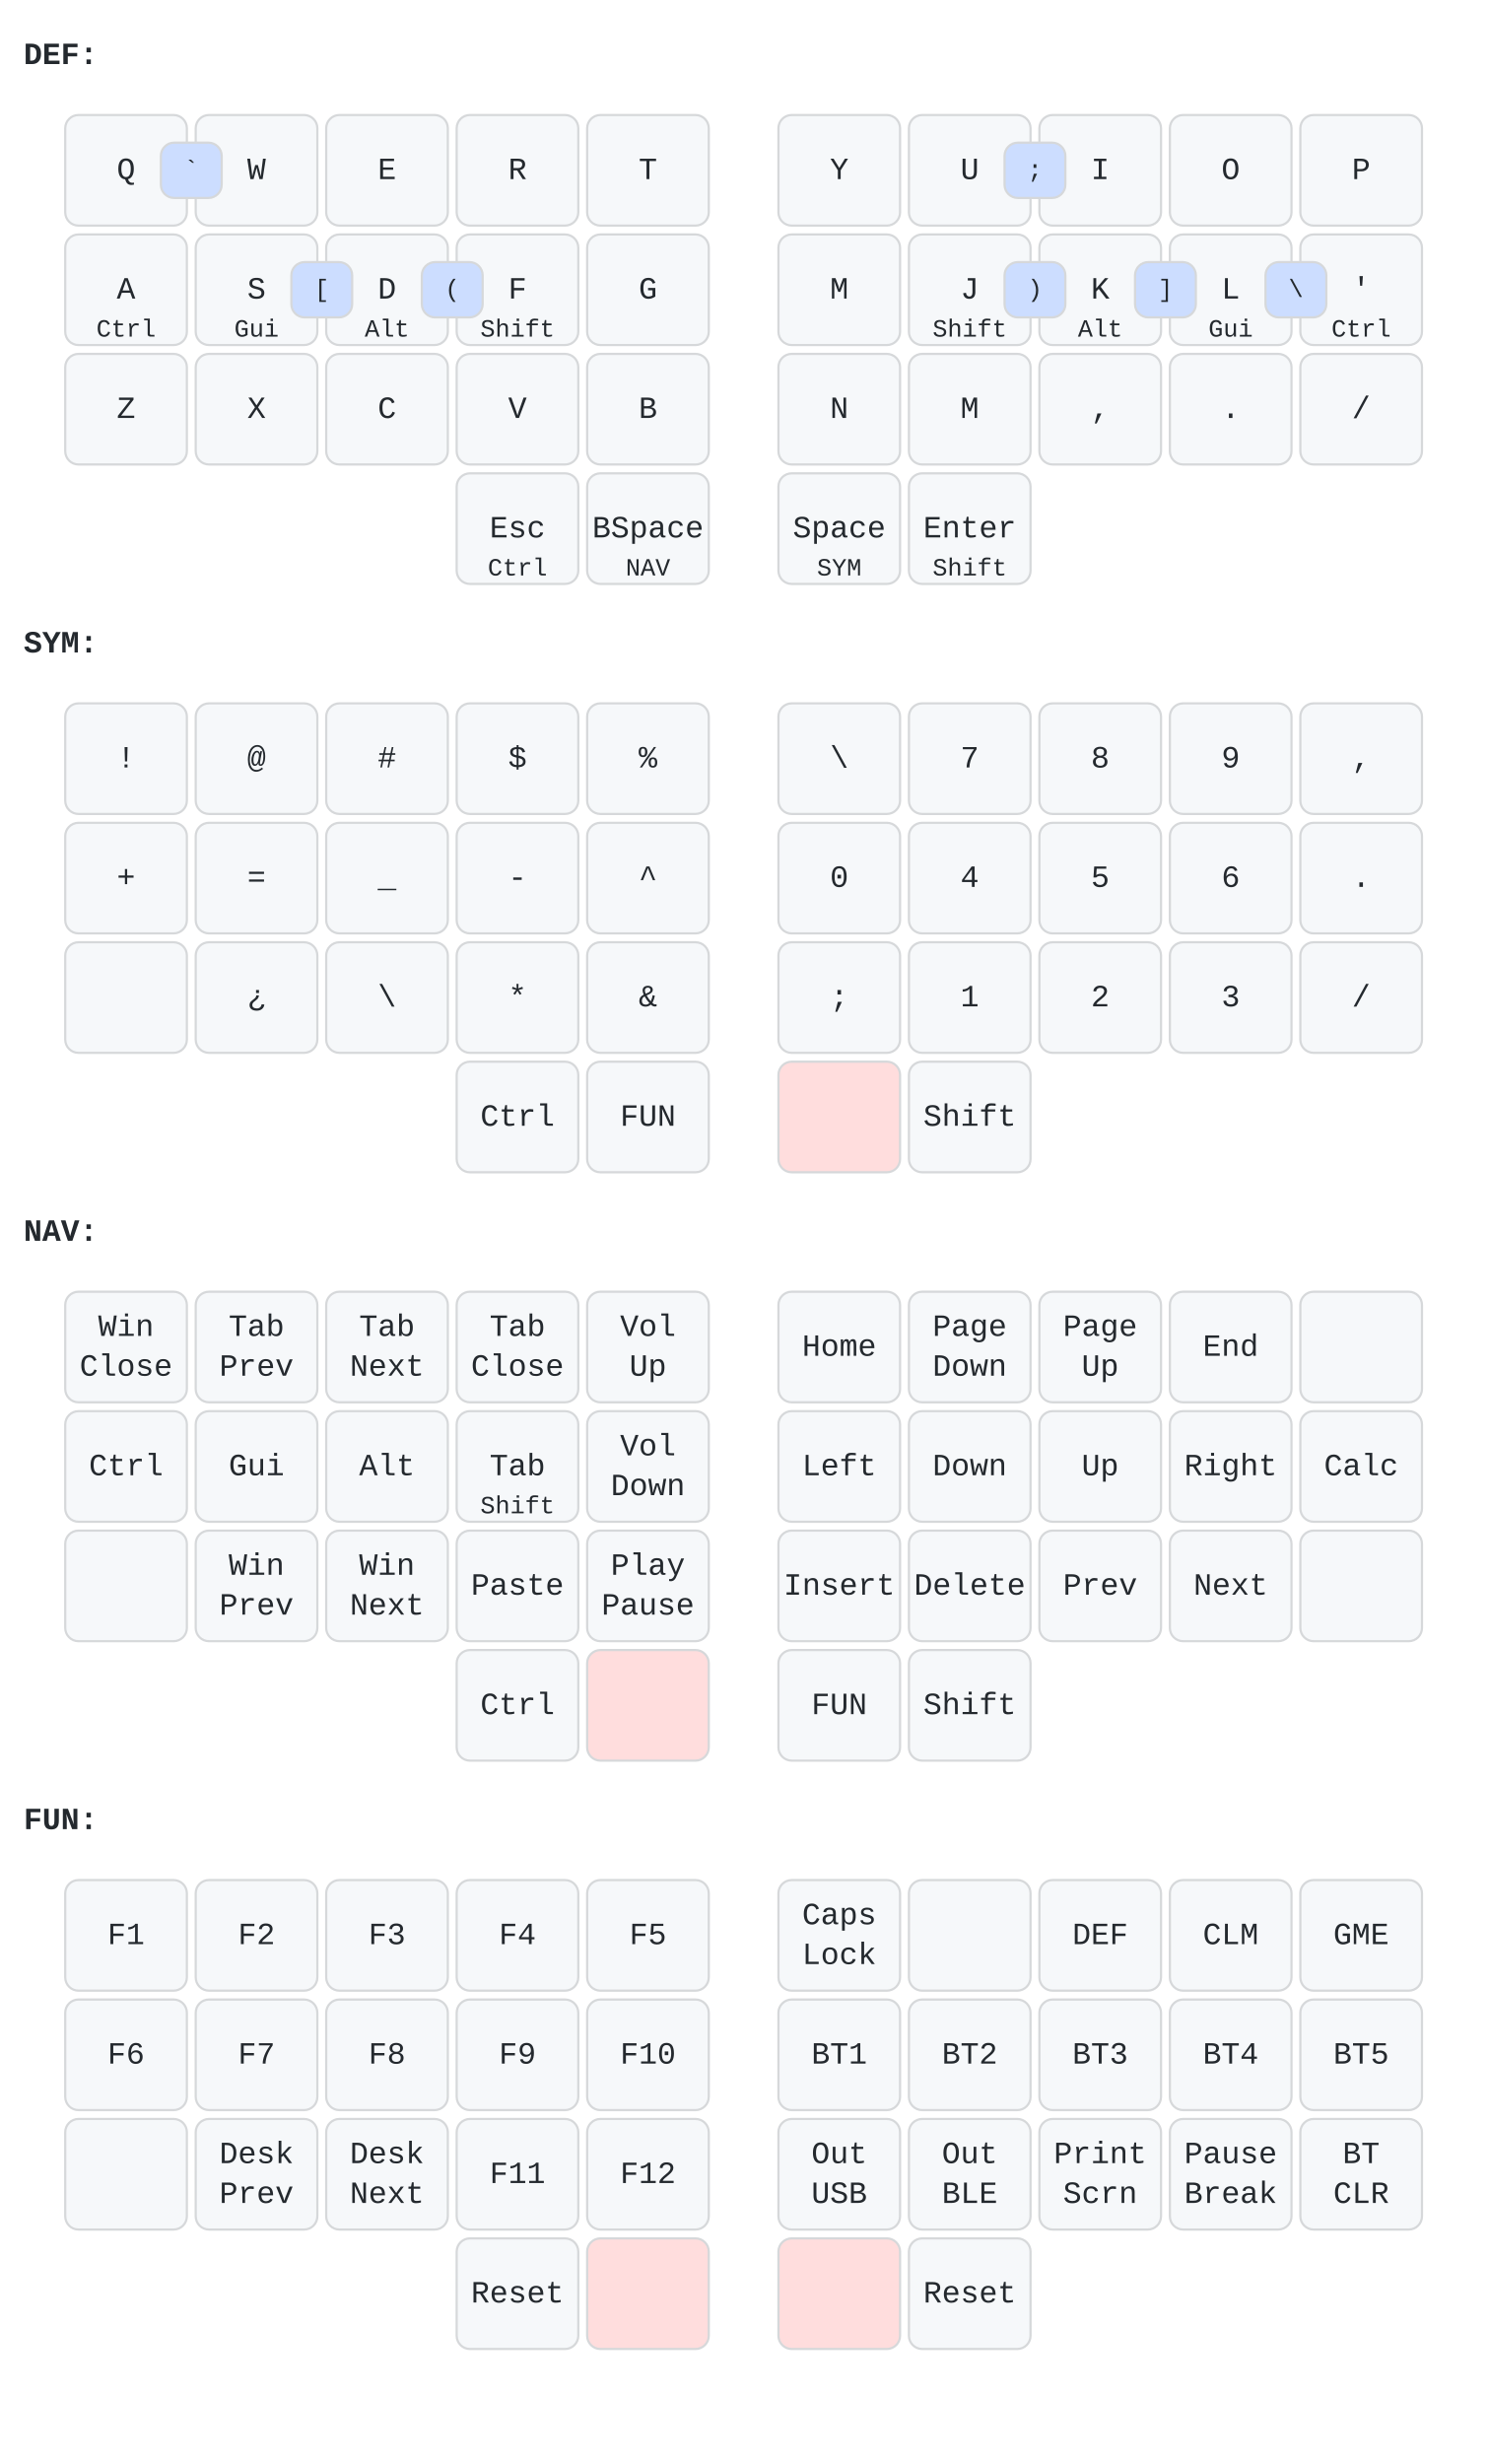
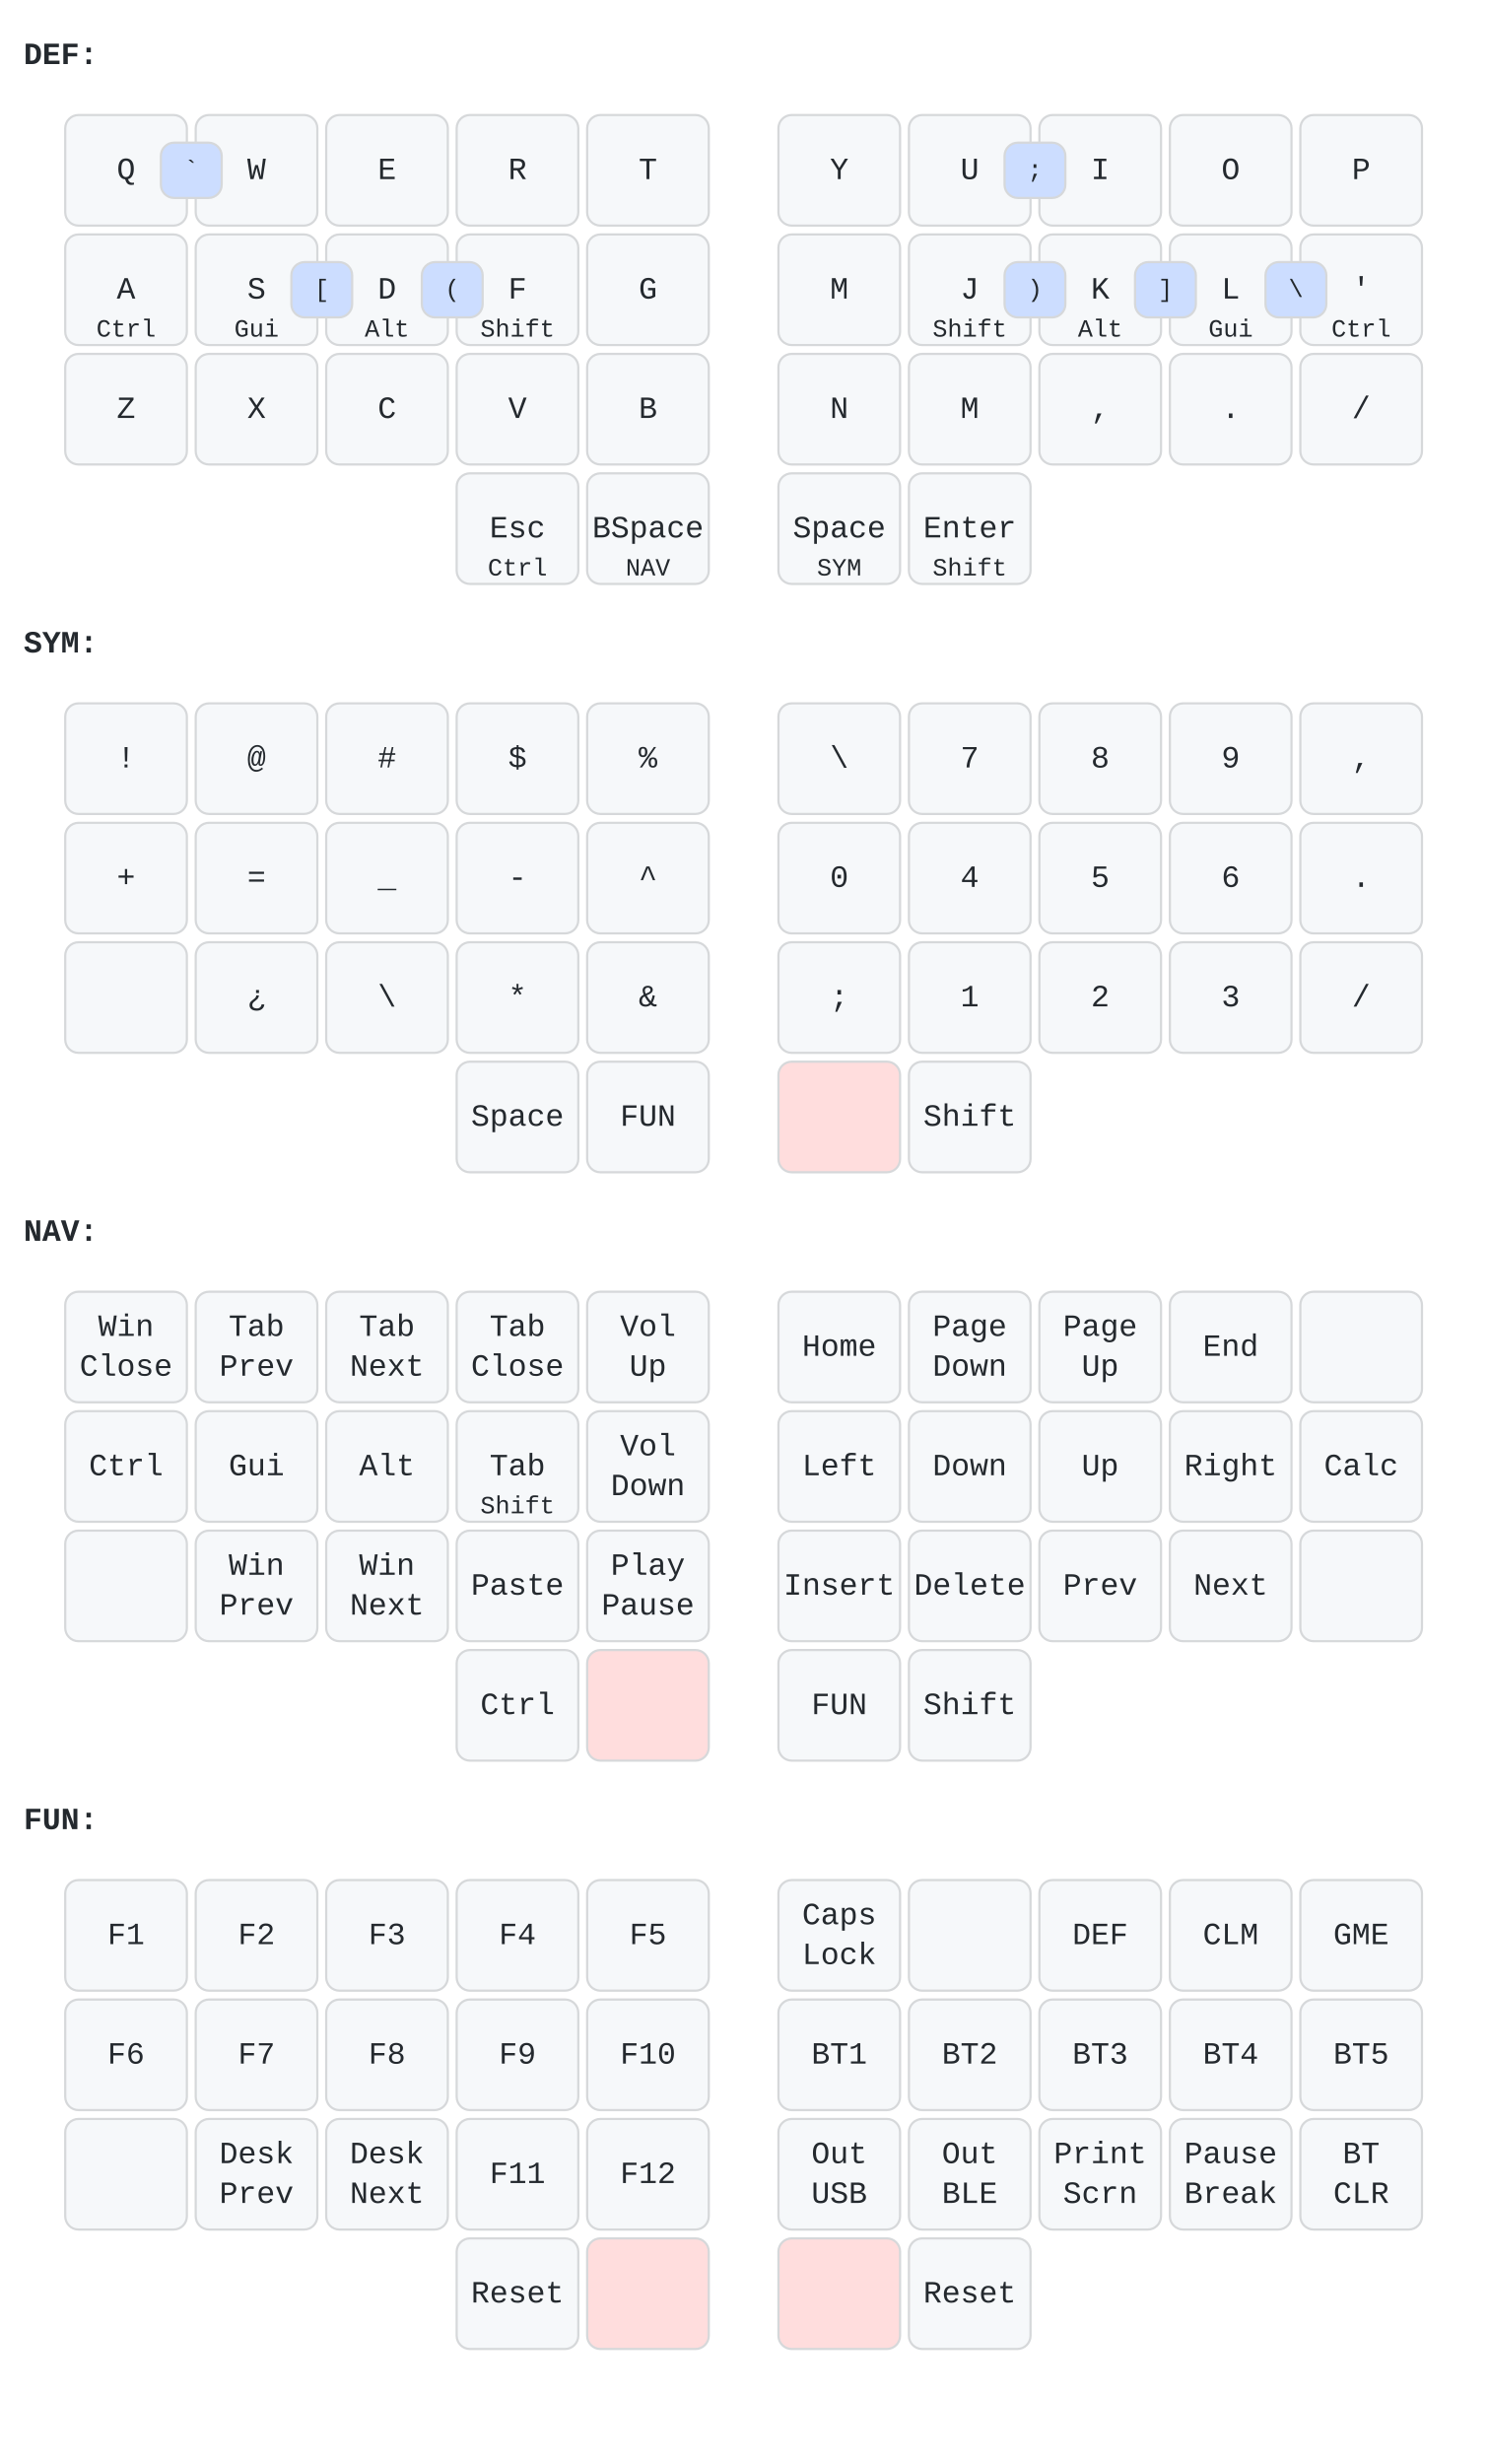
<svg xmlns="http://www.w3.org/2000/svg" width="672.5" height="1114" viewBox="0 0 672.5 1114">
  <style>
    svg {
        font-family: SFMono-Regular,Consolas,Liberation Mono,Menlo,monospace;
        font-size: 14px;
        font-kerning: normal;
        text-rendering: optimizeLegibility;
        fill: #24292e;
    }

    rect {
        fill: #f6f8fa;
        stroke: #d6d8da;
        stroke-width: 1;
    }

    .held {
        fill: #fdd;
    }

    .combo {
        fill: #cdf;
    }
</style>
  <text text-anchor="middle" dominant-baseline="middle" x="27.5" y="25.0" font-weight="bold">DEF:</text>
  <rect rx="6" ry="6" x="29.5" y="52" width="55" height="50" class="" />
  <text text-anchor="middle" dominant-baseline="middle" x="57.0" y="77.0">Q</text>
  <rect rx="6" ry="6" x="88.5" y="52" width="55" height="50" class="" />
  <text text-anchor="middle" dominant-baseline="middle" x="116.0" y="77.0">W</text>
  <rect rx="6" ry="6" x="147.5" y="52" width="55" height="50" class="" />
  <text text-anchor="middle" dominant-baseline="middle" x="175.0" y="77.0">E</text>
  <rect rx="6" ry="6" x="206.5" y="52" width="55" height="50" class="" />
  <text text-anchor="middle" dominant-baseline="middle" x="234.0" y="77.0">R</text>
  <rect rx="6" ry="6" x="265.5" y="52" width="55" height="50" class="" />
  <text text-anchor="middle" dominant-baseline="middle" x="293.0" y="77.0">T</text>
  <rect rx="6" ry="6" x="29.5" y="106" width="55" height="50" class="" />
  <text text-anchor="middle" dominant-baseline="middle" x="57.0" y="131.0">A</text>
  <text text-anchor="middle" dominant-baseline="middle" x="57.0" y="149.0" font-size="80%">Ctrl</text>
  <rect rx="6" ry="6" x="88.5" y="106" width="55" height="50" class="" />
  <text text-anchor="middle" dominant-baseline="middle" x="116.0" y="131.0">S</text>
  <text text-anchor="middle" dominant-baseline="middle" x="116.0" y="149.0" font-size="80%">Gui</text>
  <rect rx="6" ry="6" x="147.5" y="106" width="55" height="50" class="" />
  <text text-anchor="middle" dominant-baseline="middle" x="175.0" y="131.0">D</text>
  <text text-anchor="middle" dominant-baseline="middle" x="175.0" y="149.0" font-size="80%">Alt</text>
  <rect rx="6" ry="6" x="206.5" y="106" width="55" height="50" class="" />
  <text text-anchor="middle" dominant-baseline="middle" x="234.0" y="131.0">F</text>
  <text text-anchor="middle" dominant-baseline="middle" x="234.0" y="149.0" font-size="80%">Shift</text>
  <rect rx="6" ry="6" x="265.5" y="106" width="55" height="50" class="" />
  <text text-anchor="middle" dominant-baseline="middle" x="293.0" y="131.0">G</text>
  <rect rx="6" ry="6" x="29.5" y="160" width="55" height="50" class="" />
  <text text-anchor="middle" dominant-baseline="middle" x="57.0" y="185.0">Z</text>
  <rect rx="6" ry="6" x="88.5" y="160" width="55" height="50" class="" />
  <text text-anchor="middle" dominant-baseline="middle" x="116.0" y="185.0">X</text>
  <rect rx="6" ry="6" x="147.5" y="160" width="55" height="50" class="" />
  <text text-anchor="middle" dominant-baseline="middle" x="175.0" y="185.0">C</text>
  <rect rx="6" ry="6" x="206.5" y="160" width="55" height="50" class="" />
  <text text-anchor="middle" dominant-baseline="middle" x="234.0" y="185.0">V</text>
  <rect rx="6" ry="6" x="265.5" y="160" width="55" height="50" class="" />
  <text text-anchor="middle" dominant-baseline="middle" x="293.0" y="185.0">B</text>
  <rect rx="6" ry="6" x="352.0" y="52" width="55" height="50" class="" />
  <text text-anchor="middle" dominant-baseline="middle" x="379.5" y="77.0">Y</text>
  <rect rx="6" ry="6" x="411.0" y="52" width="55" height="50" class="" />
  <text text-anchor="middle" dominant-baseline="middle" x="438.5" y="77.0">U</text>
  <rect rx="6" ry="6" x="470.0" y="52" width="55" height="50" class="" />
  <text text-anchor="middle" dominant-baseline="middle" x="497.5" y="77.0">I</text>
  <rect rx="6" ry="6" x="529.0" y="52" width="55" height="50" class="" />
  <text text-anchor="middle" dominant-baseline="middle" x="556.5" y="77.0">O</text>
  <rect rx="6" ry="6" x="588.0" y="52" width="55" height="50" class="" />
  <text text-anchor="middle" dominant-baseline="middle" x="615.5" y="77.0">P</text>
  <rect rx="6" ry="6" x="352.0" y="106" width="55" height="50" class="" />
  <text text-anchor="middle" dominant-baseline="middle" x="379.5" y="131.0">M</text>
  <rect rx="6" ry="6" x="411.0" y="106" width="55" height="50" class="" />
  <text text-anchor="middle" dominant-baseline="middle" x="438.5" y="131.0">J</text>
  <text text-anchor="middle" dominant-baseline="middle" x="438.5" y="149.0" font-size="80%">Shift</text>
  <rect rx="6" ry="6" x="470.0" y="106" width="55" height="50" class="" />
  <text text-anchor="middle" dominant-baseline="middle" x="497.5" y="131.0">K</text>
  <text text-anchor="middle" dominant-baseline="middle" x="497.5" y="149.0" font-size="80%">Alt</text>
  <rect rx="6" ry="6" x="529.0" y="106" width="55" height="50" class="" />
  <text text-anchor="middle" dominant-baseline="middle" x="556.5" y="131.0">L</text>
  <text text-anchor="middle" dominant-baseline="middle" x="556.5" y="149.0" font-size="80%">Gui</text>
  <rect rx="6" ry="6" x="588.0" y="106" width="55" height="50" class="" />
  <text text-anchor="middle" dominant-baseline="middle" x="615.5" y="131.0">'</text>
  <text text-anchor="middle" dominant-baseline="middle" x="615.5" y="149.0" font-size="80%">Ctrl</text>
  <rect rx="6" ry="6" x="352.0" y="160" width="55" height="50" class="" />
  <text text-anchor="middle" dominant-baseline="middle" x="379.5" y="185.0">N</text>
  <rect rx="6" ry="6" x="411.0" y="160" width="55" height="50" class="" />
  <text text-anchor="middle" dominant-baseline="middle" x="438.5" y="185.0">M</text>
  <rect rx="6" ry="6" x="470.0" y="160" width="55" height="50" class="" />
  <text text-anchor="middle" dominant-baseline="middle" x="497.5" y="185.0">,</text>
  <rect rx="6" ry="6" x="529.0" y="160" width="55" height="50" class="" />
  <text text-anchor="middle" dominant-baseline="middle" x="556.5" y="185.0">.</text>
  <rect rx="6" ry="6" x="588.0" y="160" width="55" height="50" class="" />
  <text text-anchor="middle" dominant-baseline="middle" x="615.5" y="185.0">/</text>
  <rect rx="6" ry="6" x="206.5" y="214" width="55" height="50" class="" />
  <text text-anchor="middle" dominant-baseline="middle" x="234.0" y="239.0">Esc</text>
  <text text-anchor="middle" dominant-baseline="middle" x="234.0" y="257.0" font-size="80%">Ctrl</text>
  <rect rx="6" ry="6" x="265.5" y="214" width="55" height="50" class="" />
  <text text-anchor="middle" dominant-baseline="middle" x="293.0" y="239.0">BSpace</text>
  <text text-anchor="middle" dominant-baseline="middle" x="293.0" y="257.0" font-size="80%">NAV</text>
  <rect rx="6" ry="6" x="352.0" y="214" width="55" height="50" class="" />
  <text text-anchor="middle" dominant-baseline="middle" x="379.5" y="239.0">Space</text>
  <text text-anchor="middle" dominant-baseline="middle" x="379.5" y="257.0" font-size="80%">SYM</text>
  <rect rx="6" ry="6" x="411.0" y="214" width="55" height="50" class="" />
  <text text-anchor="middle" dominant-baseline="middle" x="438.5" y="239.0">Enter</text>
  <text text-anchor="middle" dominant-baseline="middle" x="438.5" y="257.0" font-size="80%">Shift</text>
  <rect rx="6" ry="6" x="72.75" y="64.5" width="27.5" height="25.0" class="combo" />
  <text text-anchor="middle" dominant-baseline="middle" x="86.5" y="77.0" font-size="80%">`</text>
  <rect rx="6" ry="6" x="454.25" y="64.5" width="27.5" height="25.0" class="combo" />
  <text text-anchor="middle" dominant-baseline="middle" x="468.0" y="77.0" font-size="80%">;</text>
  <rect rx="6" ry="6" x="190.75" y="118.5" width="27.5" height="25.0" class="combo" />
  <text text-anchor="middle" dominant-baseline="middle" x="204.5" y="131.0" font-size="80%">(</text>
  <rect rx="6" ry="6" x="454.25" y="118.5" width="27.5" height="25.0" class="combo" />
  <text text-anchor="middle" dominant-baseline="middle" x="468.0" y="131.0" font-size="80%">)</text>
  <rect rx="6" ry="6" x="131.75" y="118.5" width="27.5" height="25.0" class="combo" />
  <text text-anchor="middle" dominant-baseline="middle" x="145.5" y="131.0" font-size="80%">[</text>
  <rect rx="6" ry="6" x="513.25" y="118.5" width="27.5" height="25.0" class="combo" />
  <text text-anchor="middle" dominant-baseline="middle" x="527.0" y="131.0" font-size="80%">]</text>
  <rect rx="6" ry="6" x="572.25" y="118.5" width="27.5" height="25.0" class="combo" />
  <text text-anchor="middle" dominant-baseline="middle" x="586.0" y="131.0" font-size="80%">\</text>
  <text text-anchor="middle" dominant-baseline="middle" x="27.5" y="291.0" font-weight="bold">SYM:</text>
  <rect rx="6" ry="6" x="29.5" y="318" width="55" height="50" class="" />
  <text text-anchor="middle" dominant-baseline="middle" x="57.0" y="343.0">!</text>
  <rect rx="6" ry="6" x="88.5" y="318" width="55" height="50" class="" />
  <text text-anchor="middle" dominant-baseline="middle" x="116.0" y="343.0">@</text>
  <rect rx="6" ry="6" x="147.5" y="318" width="55" height="50" class="" />
  <text text-anchor="middle" dominant-baseline="middle" x="175.0" y="343.0">#</text>
  <rect rx="6" ry="6" x="206.5" y="318" width="55" height="50" class="" />
  <text text-anchor="middle" dominant-baseline="middle" x="234.0" y="343.0">$</text>
  <rect rx="6" ry="6" x="265.5" y="318" width="55" height="50" class="" />
  <text text-anchor="middle" dominant-baseline="middle" x="293.0" y="343.0">%</text>
  <rect rx="6" ry="6" x="29.5" y="372" width="55" height="50" class="" />
  <text text-anchor="middle" dominant-baseline="middle" x="57.0" y="397.0">+</text>
  <rect rx="6" ry="6" x="88.5" y="372" width="55" height="50" class="" />
  <text text-anchor="middle" dominant-baseline="middle" x="116.0" y="397.0">=</text>
  <rect rx="6" ry="6" x="147.5" y="372" width="55" height="50" class="" />
  <text text-anchor="middle" dominant-baseline="middle" x="175.0" y="397.0">_</text>
  <rect rx="6" ry="6" x="206.5" y="372" width="55" height="50" class="" />
  <text text-anchor="middle" dominant-baseline="middle" x="234.0" y="397.0">-</text>
  <rect rx="6" ry="6" x="265.5" y="372" width="55" height="50" class="" />
  <text text-anchor="middle" dominant-baseline="middle" x="293.0" y="397.0">^</text>
  <rect rx="6" ry="6" x="29.5" y="426" width="55" height="50" class="" />
  <rect rx="6" ry="6" x="88.5" y="426" width="55" height="50" class="" />
  <text text-anchor="middle" dominant-baseline="middle" x="116.0" y="451.0">¿</text>
  <rect rx="6" ry="6" x="147.5" y="426" width="55" height="50" class="" />
  <text text-anchor="middle" dominant-baseline="middle" x="175.0" y="451.0">\</text>
  <rect rx="6" ry="6" x="206.5" y="426" width="55" height="50" class="" />
  <text text-anchor="middle" dominant-baseline="middle" x="234.0" y="451.0">*</text>
  <rect rx="6" ry="6" x="265.5" y="426" width="55" height="50" class="" />
  <text text-anchor="middle" dominant-baseline="middle" x="293.0" y="451.0">&amp;</text>
  <rect rx="6" ry="6" x="352.0" y="318" width="55" height="50" class="" />
  <text text-anchor="middle" dominant-baseline="middle" x="379.5" y="343.0">\</text>
  <rect rx="6" ry="6" x="411.0" y="318" width="55" height="50" class="" />
  <text text-anchor="middle" dominant-baseline="middle" x="438.5" y="343.0">7</text>
  <rect rx="6" ry="6" x="470.0" y="318" width="55" height="50" class="" />
  <text text-anchor="middle" dominant-baseline="middle" x="497.5" y="343.0">8</text>
  <rect rx="6" ry="6" x="529.0" y="318" width="55" height="50" class="" />
  <text text-anchor="middle" dominant-baseline="middle" x="556.5" y="343.0">9</text>
  <rect rx="6" ry="6" x="588.0" y="318" width="55" height="50" class="" />
  <text text-anchor="middle" dominant-baseline="middle" x="615.5" y="343.0">,</text>
  <rect rx="6" ry="6" x="352.0" y="372" width="55" height="50" class="" />
  <text text-anchor="middle" dominant-baseline="middle" x="379.5" y="397.0">0</text>
  <rect rx="6" ry="6" x="411.0" y="372" width="55" height="50" class="" />
  <text text-anchor="middle" dominant-baseline="middle" x="438.5" y="397.0">4</text>
  <rect rx="6" ry="6" x="470.0" y="372" width="55" height="50" class="" />
  <text text-anchor="middle" dominant-baseline="middle" x="497.5" y="397.0">5</text>
  <rect rx="6" ry="6" x="529.0" y="372" width="55" height="50" class="" />
  <text text-anchor="middle" dominant-baseline="middle" x="556.5" y="397.0">6</text>
  <rect rx="6" ry="6" x="588.0" y="372" width="55" height="50" class="" />
  <text text-anchor="middle" dominant-baseline="middle" x="615.5" y="397.0">.</text>
  <rect rx="6" ry="6" x="352.0" y="426" width="55" height="50" class="" />
  <text text-anchor="middle" dominant-baseline="middle" x="379.5" y="451.0">;</text>
  <rect rx="6" ry="6" x="411.0" y="426" width="55" height="50" class="" />
  <text text-anchor="middle" dominant-baseline="middle" x="438.5" y="451.0">1</text>
  <rect rx="6" ry="6" x="470.0" y="426" width="55" height="50" class="" />
  <text text-anchor="middle" dominant-baseline="middle" x="497.5" y="451.0">2</text>
  <rect rx="6" ry="6" x="529.0" y="426" width="55" height="50" class="" />
  <text text-anchor="middle" dominant-baseline="middle" x="556.5" y="451.0">3</text>
  <rect rx="6" ry="6" x="588.0" y="426" width="55" height="50" class="" />
  <text text-anchor="middle" dominant-baseline="middle" x="615.5" y="451.0">/</text>
  <rect rx="6" ry="6" x="206.5" y="480" width="55" height="50" class="" />
-   <text text-anchor="middle" dominant-baseline="middle" x="234.0" y="505.0">Ctrl</text>
+   <text text-anchor="middle" dominant-baseline="middle" x="234.0" y="505.0">Space</text>
  <rect rx="6" ry="6" x="265.5" y="480" width="55" height="50" class="" />
  <text text-anchor="middle" dominant-baseline="middle" x="293.0" y="505.0">FUN</text>
  <rect rx="6" ry="6" x="352.0" y="480" width="55" height="50" class="held" />
  <rect rx="6" ry="6" x="411.0" y="480" width="55" height="50" class="" />
  <text text-anchor="middle" dominant-baseline="middle" x="438.5" y="505.0">Shift</text>
  <text text-anchor="middle" dominant-baseline="middle" x="27.5" y="557.0" font-weight="bold">NAV:</text>
  <rect rx="6" ry="6" x="29.5" y="584" width="55" height="50" class="" />
  <text text-anchor="middle" dominant-baseline="middle" x="57.0" y="600.0">Win</text>
  <text text-anchor="middle" dominant-baseline="middle" x="57.0" y="618.0">Close</text>
  <rect rx="6" ry="6" x="88.5" y="584" width="55" height="50" class="" />
  <text text-anchor="middle" dominant-baseline="middle" x="116.0" y="600.0">Tab</text>
  <text text-anchor="middle" dominant-baseline="middle" x="116.0" y="618.0">Prev</text>
  <rect rx="6" ry="6" x="147.5" y="584" width="55" height="50" class="" />
  <text text-anchor="middle" dominant-baseline="middle" x="175.0" y="600.0">Tab</text>
  <text text-anchor="middle" dominant-baseline="middle" x="175.0" y="618.0">Next</text>
  <rect rx="6" ry="6" x="206.5" y="584" width="55" height="50" class="" />
  <text text-anchor="middle" dominant-baseline="middle" x="234.0" y="600.0">Tab</text>
  <text text-anchor="middle" dominant-baseline="middle" x="234.0" y="618.0">Close</text>
  <rect rx="6" ry="6" x="265.5" y="584" width="55" height="50" class="" />
  <text text-anchor="middle" dominant-baseline="middle" x="293.0" y="600.0">Vol</text>
  <text text-anchor="middle" dominant-baseline="middle" x="293.0" y="618.0">Up</text>
  <rect rx="6" ry="6" x="29.5" y="638" width="55" height="50" class="" />
  <text text-anchor="middle" dominant-baseline="middle" x="57.0" y="663.0">Ctrl</text>
  <rect rx="6" ry="6" x="88.5" y="638" width="55" height="50" class="" />
  <text text-anchor="middle" dominant-baseline="middle" x="116.0" y="663.0">Gui</text>
  <rect rx="6" ry="6" x="147.5" y="638" width="55" height="50" class="" />
  <text text-anchor="middle" dominant-baseline="middle" x="175.0" y="663.0">Alt</text>
  <rect rx="6" ry="6" x="206.5" y="638" width="55" height="50" class="" />
  <text text-anchor="middle" dominant-baseline="middle" x="234.0" y="663.0">Tab</text>
  <text text-anchor="middle" dominant-baseline="middle" x="234.0" y="681.0" font-size="80%">Shift</text>
  <rect rx="6" ry="6" x="265.5" y="638" width="55" height="50" class="" />
  <text text-anchor="middle" dominant-baseline="middle" x="293.0" y="654.0">Vol</text>
  <text text-anchor="middle" dominant-baseline="middle" x="293.0" y="672.0">Down</text>
  <rect rx="6" ry="6" x="29.5" y="692" width="55" height="50" class="" />
  <rect rx="6" ry="6" x="88.5" y="692" width="55" height="50" class="" />
  <text text-anchor="middle" dominant-baseline="middle" x="116.0" y="708.0">Win</text>
  <text text-anchor="middle" dominant-baseline="middle" x="116.0" y="726.0">Prev</text>
  <rect rx="6" ry="6" x="147.5" y="692" width="55" height="50" class="" />
  <text text-anchor="middle" dominant-baseline="middle" x="175.0" y="708.0">Win</text>
  <text text-anchor="middle" dominant-baseline="middle" x="175.0" y="726.0">Next</text>
  <rect rx="6" ry="6" x="206.5" y="692" width="55" height="50" class="" />
  <text text-anchor="middle" dominant-baseline="middle" x="234.0" y="717.0">Paste</text>
  <rect rx="6" ry="6" x="265.5" y="692" width="55" height="50" class="" />
  <text text-anchor="middle" dominant-baseline="middle" x="293.0" y="708.0">Play</text>
  <text text-anchor="middle" dominant-baseline="middle" x="293.0" y="726.0">Pause</text>
  <rect rx="6" ry="6" x="352.0" y="584" width="55" height="50" class="" />
  <text text-anchor="middle" dominant-baseline="middle" x="379.5" y="609.0">Home</text>
  <rect rx="6" ry="6" x="411.0" y="584" width="55" height="50" class="" />
  <text text-anchor="middle" dominant-baseline="middle" x="438.5" y="600.0">Page</text>
  <text text-anchor="middle" dominant-baseline="middle" x="438.5" y="618.0">Down</text>
  <rect rx="6" ry="6" x="470.0" y="584" width="55" height="50" class="" />
  <text text-anchor="middle" dominant-baseline="middle" x="497.5" y="600.0">Page</text>
  <text text-anchor="middle" dominant-baseline="middle" x="497.5" y="618.0">Up</text>
  <rect rx="6" ry="6" x="529.0" y="584" width="55" height="50" class="" />
  <text text-anchor="middle" dominant-baseline="middle" x="556.5" y="609.0">End</text>
  <rect rx="6" ry="6" x="588.0" y="584" width="55" height="50" class="" />
  <rect rx="6" ry="6" x="352.0" y="638" width="55" height="50" class="" />
  <text text-anchor="middle" dominant-baseline="middle" x="379.5" y="663.0">Left</text>
  <rect rx="6" ry="6" x="411.0" y="638" width="55" height="50" class="" />
  <text text-anchor="middle" dominant-baseline="middle" x="438.5" y="663.0">Down</text>
  <rect rx="6" ry="6" x="470.0" y="638" width="55" height="50" class="" />
  <text text-anchor="middle" dominant-baseline="middle" x="497.5" y="663.0">Up</text>
  <rect rx="6" ry="6" x="529.0" y="638" width="55" height="50" class="" />
  <text text-anchor="middle" dominant-baseline="middle" x="556.5" y="663.0">Right</text>
  <rect rx="6" ry="6" x="588.0" y="638" width="55" height="50" class="" />
  <text text-anchor="middle" dominant-baseline="middle" x="615.5" y="663.0">Calc</text>
  <rect rx="6" ry="6" x="352.0" y="692" width="55" height="50" class="" />
  <text text-anchor="middle" dominant-baseline="middle" x="379.5" y="717.0">Insert</text>
  <rect rx="6" ry="6" x="411.0" y="692" width="55" height="50" class="" />
  <text text-anchor="middle" dominant-baseline="middle" x="438.5" y="717.0">Delete</text>
  <rect rx="6" ry="6" x="470.0" y="692" width="55" height="50" class="" />
  <text text-anchor="middle" dominant-baseline="middle" x="497.5" y="717.0">Prev</text>
  <rect rx="6" ry="6" x="529.0" y="692" width="55" height="50" class="" />
  <text text-anchor="middle" dominant-baseline="middle" x="556.5" y="717.0">Next</text>
  <rect rx="6" ry="6" x="588.0" y="692" width="55" height="50" class="" />
  <rect rx="6" ry="6" x="206.5" y="746" width="55" height="50" class="" />
  <text text-anchor="middle" dominant-baseline="middle" x="234.0" y="771.0">Ctrl</text>
  <rect rx="6" ry="6" x="265.5" y="746" width="55" height="50" class="held" />
  <rect rx="6" ry="6" x="352.0" y="746" width="55" height="50" class="" />
  <text text-anchor="middle" dominant-baseline="middle" x="379.5" y="771.0">FUN</text>
  <rect rx="6" ry="6" x="411.0" y="746" width="55" height="50" class="" />
  <text text-anchor="middle" dominant-baseline="middle" x="438.5" y="771.0">Shift</text>
  <text text-anchor="middle" dominant-baseline="middle" x="27.5" y="823.0" font-weight="bold">FUN:</text>
  <rect rx="6" ry="6" x="29.5" y="850" width="55" height="50" class="" />
  <text text-anchor="middle" dominant-baseline="middle" x="57.0" y="875.0">F1</text>
  <rect rx="6" ry="6" x="88.5" y="850" width="55" height="50" class="" />
  <text text-anchor="middle" dominant-baseline="middle" x="116.0" y="875.0">F2</text>
  <rect rx="6" ry="6" x="147.5" y="850" width="55" height="50" class="" />
  <text text-anchor="middle" dominant-baseline="middle" x="175.0" y="875.0">F3</text>
  <rect rx="6" ry="6" x="206.5" y="850" width="55" height="50" class="" />
  <text text-anchor="middle" dominant-baseline="middle" x="234.0" y="875.0">F4</text>
  <rect rx="6" ry="6" x="265.5" y="850" width="55" height="50" class="" />
  <text text-anchor="middle" dominant-baseline="middle" x="293.0" y="875.0">F5</text>
  <rect rx="6" ry="6" x="29.5" y="904" width="55" height="50" class="" />
  <text text-anchor="middle" dominant-baseline="middle" x="57.0" y="929.0">F6</text>
  <rect rx="6" ry="6" x="88.5" y="904" width="55" height="50" class="" />
  <text text-anchor="middle" dominant-baseline="middle" x="116.0" y="929.0">F7</text>
  <rect rx="6" ry="6" x="147.5" y="904" width="55" height="50" class="" />
  <text text-anchor="middle" dominant-baseline="middle" x="175.0" y="929.0">F8</text>
  <rect rx="6" ry="6" x="206.5" y="904" width="55" height="50" class="" />
  <text text-anchor="middle" dominant-baseline="middle" x="234.0" y="929.0">F9</text>
  <rect rx="6" ry="6" x="265.5" y="904" width="55" height="50" class="" />
  <text text-anchor="middle" dominant-baseline="middle" x="293.0" y="929.0">F10</text>
  <rect rx="6" ry="6" x="29.5" y="958" width="55" height="50" class="" />
  <rect rx="6" ry="6" x="88.5" y="958" width="55" height="50" class="" />
  <text text-anchor="middle" dominant-baseline="middle" x="116.0" y="974.0">Desk</text>
  <text text-anchor="middle" dominant-baseline="middle" x="116.0" y="992.0">Prev</text>
  <rect rx="6" ry="6" x="147.5" y="958" width="55" height="50" class="" />
  <text text-anchor="middle" dominant-baseline="middle" x="175.0" y="974.0">Desk</text>
  <text text-anchor="middle" dominant-baseline="middle" x="175.0" y="992.0">Next</text>
  <rect rx="6" ry="6" x="206.5" y="958" width="55" height="50" class="" />
  <text text-anchor="middle" dominant-baseline="middle" x="234.0" y="983.0">F11</text>
  <rect rx="6" ry="6" x="265.5" y="958" width="55" height="50" class="" />
  <text text-anchor="middle" dominant-baseline="middle" x="293.0" y="983.0">F12</text>
  <rect rx="6" ry="6" x="352.0" y="850" width="55" height="50" class="" />
  <text text-anchor="middle" dominant-baseline="middle" x="379.5" y="866.0">Caps</text>
  <text text-anchor="middle" dominant-baseline="middle" x="379.5" y="884.0">Lock</text>
  <rect rx="6" ry="6" x="411.0" y="850" width="55" height="50" class="" />
  <rect rx="6" ry="6" x="470.0" y="850" width="55" height="50" class="" />
  <text text-anchor="middle" dominant-baseline="middle" x="497.5" y="875.0">DEF</text>
  <rect rx="6" ry="6" x="529.0" y="850" width="55" height="50" class="" />
  <text text-anchor="middle" dominant-baseline="middle" x="556.5" y="875.0">CLM</text>
  <rect rx="6" ry="6" x="588.0" y="850" width="55" height="50" class="" />
  <text text-anchor="middle" dominant-baseline="middle" x="615.5" y="875.0">GME</text>
  <rect rx="6" ry="6" x="352.0" y="904" width="55" height="50" class="" />
  <text text-anchor="middle" dominant-baseline="middle" x="379.5" y="929.0">BT1</text>
  <rect rx="6" ry="6" x="411.0" y="904" width="55" height="50" class="" />
  <text text-anchor="middle" dominant-baseline="middle" x="438.5" y="929.0">BT2</text>
  <rect rx="6" ry="6" x="470.0" y="904" width="55" height="50" class="" />
  <text text-anchor="middle" dominant-baseline="middle" x="497.5" y="929.0">BT3</text>
  <rect rx="6" ry="6" x="529.0" y="904" width="55" height="50" class="" />
  <text text-anchor="middle" dominant-baseline="middle" x="556.5" y="929.0">BT4</text>
  <rect rx="6" ry="6" x="588.0" y="904" width="55" height="50" class="" />
  <text text-anchor="middle" dominant-baseline="middle" x="615.5" y="929.0">BT5</text>
  <rect rx="6" ry="6" x="352.0" y="958" width="55" height="50" class="" />
  <text text-anchor="middle" dominant-baseline="middle" x="379.5" y="974.0">Out</text>
  <text text-anchor="middle" dominant-baseline="middle" x="379.5" y="992.0">USB</text>
  <rect rx="6" ry="6" x="411.0" y="958" width="55" height="50" class="" />
  <text text-anchor="middle" dominant-baseline="middle" x="438.5" y="974.0">Out</text>
  <text text-anchor="middle" dominant-baseline="middle" x="438.5" y="992.0">BLE</text>
  <rect rx="6" ry="6" x="470.0" y="958" width="55" height="50" class="" />
  <text text-anchor="middle" dominant-baseline="middle" x="497.5" y="974.0">Print</text>
  <text text-anchor="middle" dominant-baseline="middle" x="497.5" y="992.0">Scrn</text>
  <rect rx="6" ry="6" x="529.0" y="958" width="55" height="50" class="" />
  <text text-anchor="middle" dominant-baseline="middle" x="556.5" y="974.0">Pause</text>
  <text text-anchor="middle" dominant-baseline="middle" x="556.5" y="992.0">Break</text>
  <rect rx="6" ry="6" x="588.0" y="958" width="55" height="50" class="" />
  <text text-anchor="middle" dominant-baseline="middle" x="615.5" y="974.0">BT</text>
  <text text-anchor="middle" dominant-baseline="middle" x="615.5" y="992.0">CLR</text>
  <rect rx="6" ry="6" x="206.5" y="1012" width="55" height="50" class="" />
  <text text-anchor="middle" dominant-baseline="middle" x="234.0" y="1037.0">Reset</text>
  <rect rx="6" ry="6" x="265.5" y="1012" width="55" height="50" class="held" />
  <rect rx="6" ry="6" x="352.0" y="1012" width="55" height="50" class="held" />
  <rect rx="6" ry="6" x="411.0" y="1012" width="55" height="50" class="" />
  <text text-anchor="middle" dominant-baseline="middle" x="438.5" y="1037.0">Reset</text>
</svg>
